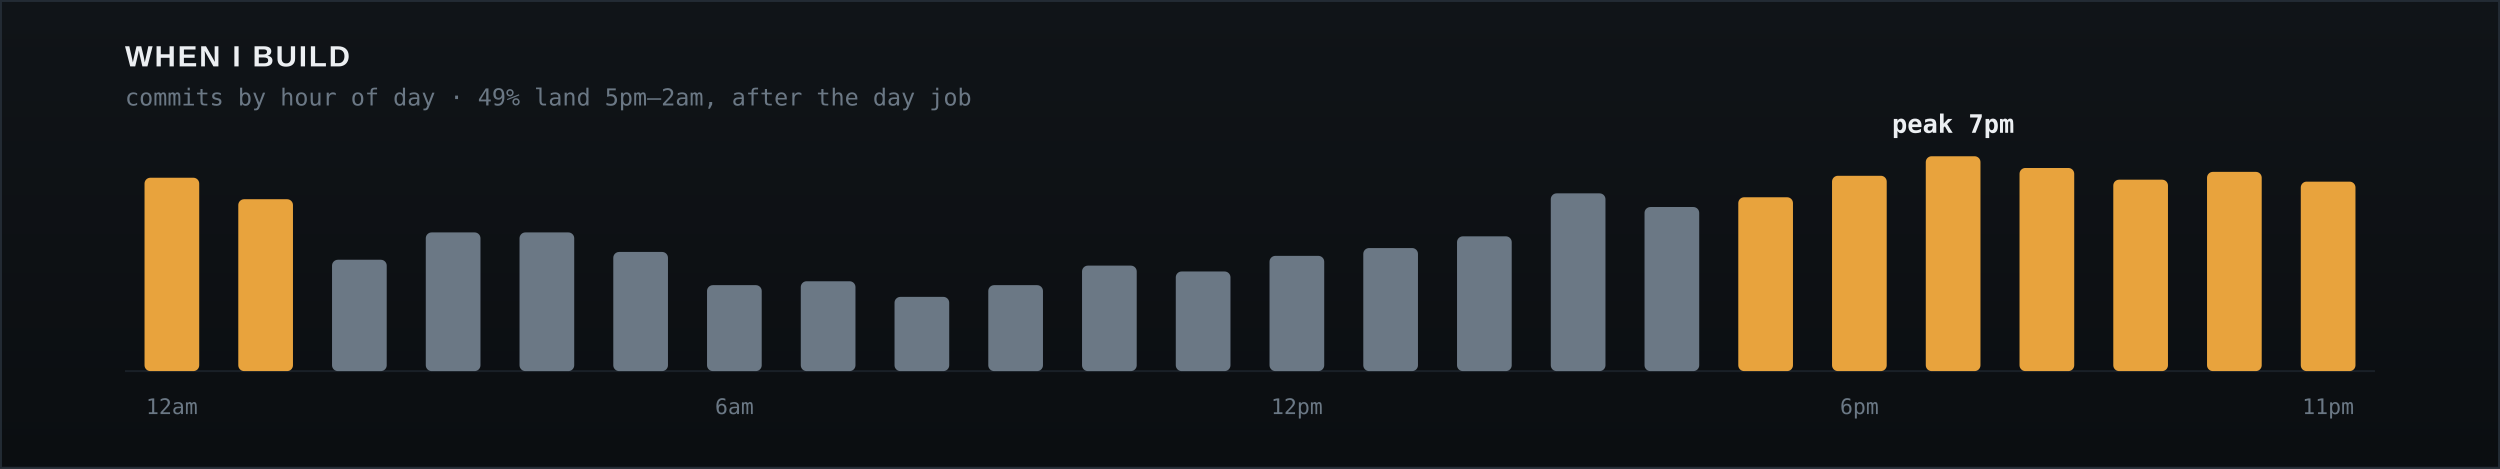
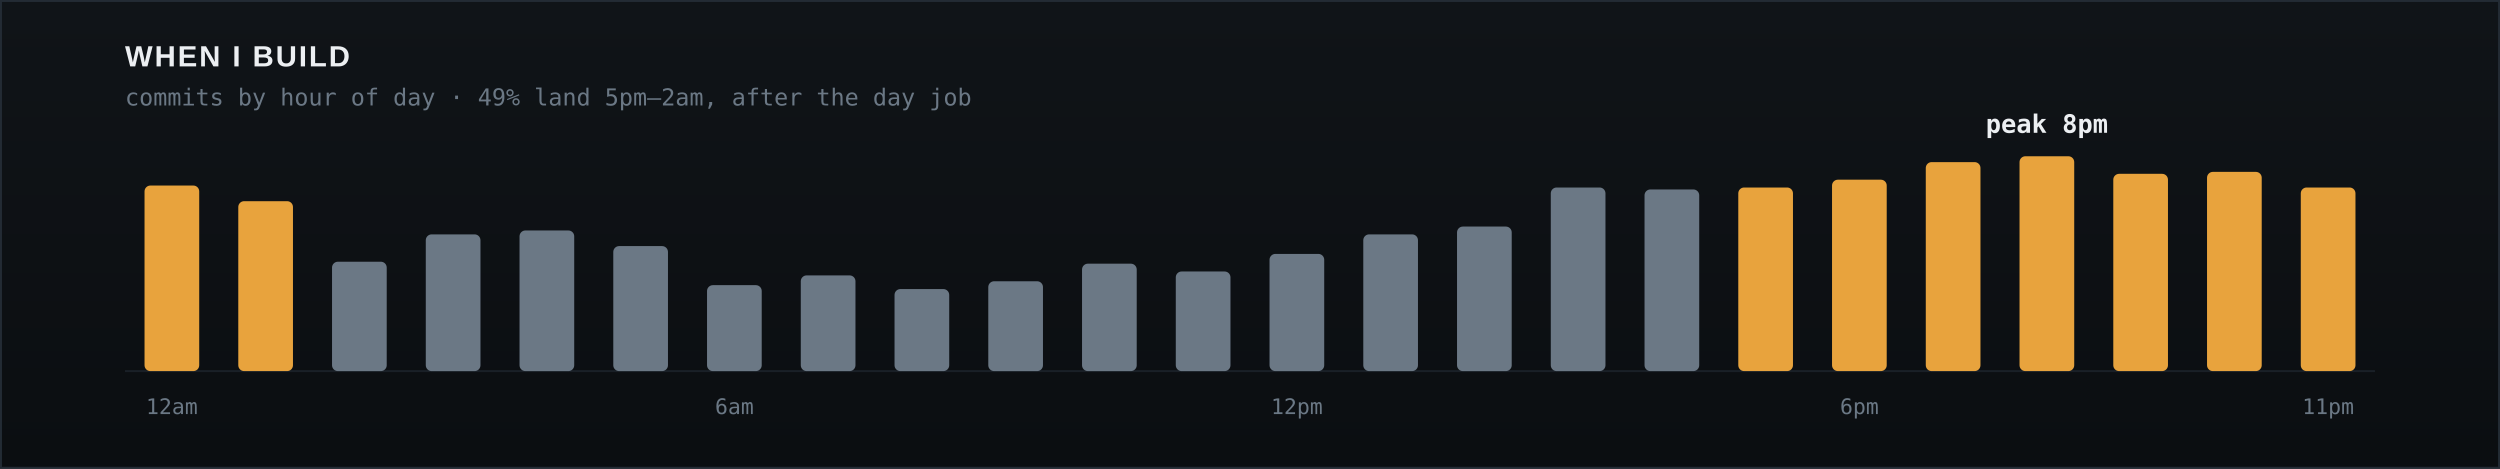
<svg xmlns="http://www.w3.org/2000/svg" width="1280" height="240" viewBox="0 0 1280 240" role="img" aria-label="Commits by hour of day, showing 49 percent between 5pm and 2am">
  <defs>
    <linearGradient id="g" x1="0" y1="0" x2="0" y2="1">
      <stop offset="0" stop-color="#101418" />
      <stop offset="1" stop-color="#0b0e11" />
    </linearGradient>
  </defs>
  <rect width="1280" height="240" fill="url(#g)" />
  <rect x="0.5" y="0.5" width="1279" height="239" fill="none" stroke="#232b34" />
  <text x="64" y="34" font-family="Avenir Next, Helvetica Neue, Arial, sans-serif" font-size="15" font-weight="600" letter-spacing="1" fill="#eceff2">WHEN I BUILD</text>
  <text x="64" y="54" font-family="SF Mono, Menlo, Consolas, monospace" font-size="12" fill="#6b7885">commits by hour of day · 49% land 5pm–2am, after the day job</text>
  <line x1="64" y1="190" x2="1216" y2="190" stroke="#1a2027" />
-   <rect x="74" y="91" width="28" height="99" rx="3" fill="#e8a33d" />
-   <rect x="122" y="102" width="28" height="88" rx="3" fill="#e8a33d" />
-   <rect x="170" y="133" width="28" height="57" rx="3" fill="#6b7885" />
-   <rect x="218" y="119" width="28" height="71" rx="3" fill="#6b7885" />
-   <rect x="266" y="119" width="28" height="71" rx="3" fill="#6b7885" />
-   <rect x="314" y="129" width="28" height="61" rx="3" fill="#6b7885" />
+   <rect x="74" y="95" width="28" height="95" rx="3" fill="#e8a33d" />
+   <rect x="122" y="103" width="28" height="87" rx="3" fill="#e8a33d" />
+   <rect x="170" y="134" width="28" height="56" rx="3" fill="#6b7885" />
+   <rect x="218" y="120" width="28" height="70" rx="3" fill="#6b7885" />
+   <rect x="266" y="118" width="28" height="72" rx="3" fill="#6b7885" />
+   <rect x="314" y="126" width="28" height="64" rx="3" fill="#6b7885" />
  <rect x="362" y="146" width="28" height="44" rx="3" fill="#6b7885" />
-   <rect x="410" y="144" width="28" height="46" rx="3" fill="#6b7885" />
-   <rect x="458" y="152" width="28" height="38" rx="3" fill="#6b7885" />
-   <rect x="506" y="146" width="28" height="44" rx="3" fill="#6b7885" />
-   <rect x="554" y="136" width="28" height="54" rx="3" fill="#6b7885" />
+   <rect x="410" y="141" width="28" height="49" rx="3" fill="#6b7885" />
+   <rect x="458" y="148" width="28" height="42" rx="3" fill="#6b7885" />
+   <rect x="506" y="144" width="28" height="46" rx="3" fill="#6b7885" />
+   <rect x="554" y="135" width="28" height="55" rx="3" fill="#6b7885" />
  <rect x="602" y="139" width="28" height="51" rx="3" fill="#6b7885" />
-   <rect x="650" y="131" width="28" height="59" rx="3" fill="#6b7885" />
-   <rect x="698" y="127" width="28" height="63" rx="3" fill="#6b7885" />
-   <rect x="746" y="121" width="28" height="69" rx="3" fill="#6b7885" />
-   <rect x="794" y="99" width="28" height="91" rx="3" fill="#6b7885" />
-   <rect x="842" y="106" width="28" height="84" rx="3" fill="#6b7885" />
-   <rect x="890" y="101" width="28" height="89" rx="3" fill="#e8a33d" />
-   <rect x="938" y="90" width="28" height="100" rx="3" fill="#e8a33d" />
-   <rect x="986" y="80" width="28" height="110" rx="3" fill="#e8a33d" />
-   <rect x="1034" y="86" width="28" height="104" rx="3" fill="#e8a33d" />
-   <rect x="1082" y="92" width="28" height="98" rx="3" fill="#e8a33d" />
+   <rect x="650" y="130" width="28" height="60" rx="3" fill="#6b7885" />
+   <rect x="698" y="120" width="28" height="70" rx="3" fill="#6b7885" />
+   <rect x="746" y="116" width="28" height="74" rx="3" fill="#6b7885" />
+   <rect x="794" y="96" width="28" height="94" rx="3" fill="#6b7885" />
+   <rect x="842" y="97" width="28" height="93" rx="3" fill="#6b7885" />
+   <rect x="890" y="96" width="28" height="94" rx="3" fill="#e8a33d" />
+   <rect x="938" y="92" width="28" height="98" rx="3" fill="#e8a33d" />
+   <rect x="986" y="83" width="28" height="107" rx="3" fill="#e8a33d" />
+   <rect x="1034" y="80" width="28" height="110" rx="3" fill="#e8a33d" />
+   <rect x="1082" y="89" width="28" height="101" rx="3" fill="#e8a33d" />
  <rect x="1130" y="88" width="28" height="102" rx="3" fill="#e8a33d" />
-   <rect x="1178" y="93" width="28" height="97" rx="3" fill="#e8a33d" />
+   <rect x="1178" y="96" width="28" height="94" rx="3" fill="#e8a33d" />
  <text x="88" y="212" font-family="SF Mono, Menlo, Consolas, monospace" font-size="11" fill="#6b7885" text-anchor="middle">12am</text>
  <text x="376" y="212" font-family="SF Mono, Menlo, Consolas, monospace" font-size="11" fill="#6b7885" text-anchor="middle">6am</text>
  <text x="664" y="212" font-family="SF Mono, Menlo, Consolas, monospace" font-size="11" fill="#6b7885" text-anchor="middle">12pm</text>
  <text x="952" y="212" font-family="SF Mono, Menlo, Consolas, monospace" font-size="11" fill="#6b7885" text-anchor="middle">6pm</text>
  <text x="1192" y="212" font-family="SF Mono, Menlo, Consolas, monospace" font-size="11" fill="#6b7885" text-anchor="middle">11pm</text>
-   <text x="1000" y="68" font-family="SF Mono, Menlo, Consolas, monospace" font-size="13" font-weight="600" fill="#eceff2" text-anchor="middle">peak 7pm</text>
+   <text x="1048" y="68" font-family="SF Mono, Menlo, Consolas, monospace" font-size="13" font-weight="600" fill="#eceff2" text-anchor="middle">peak 8pm</text>
</svg>
